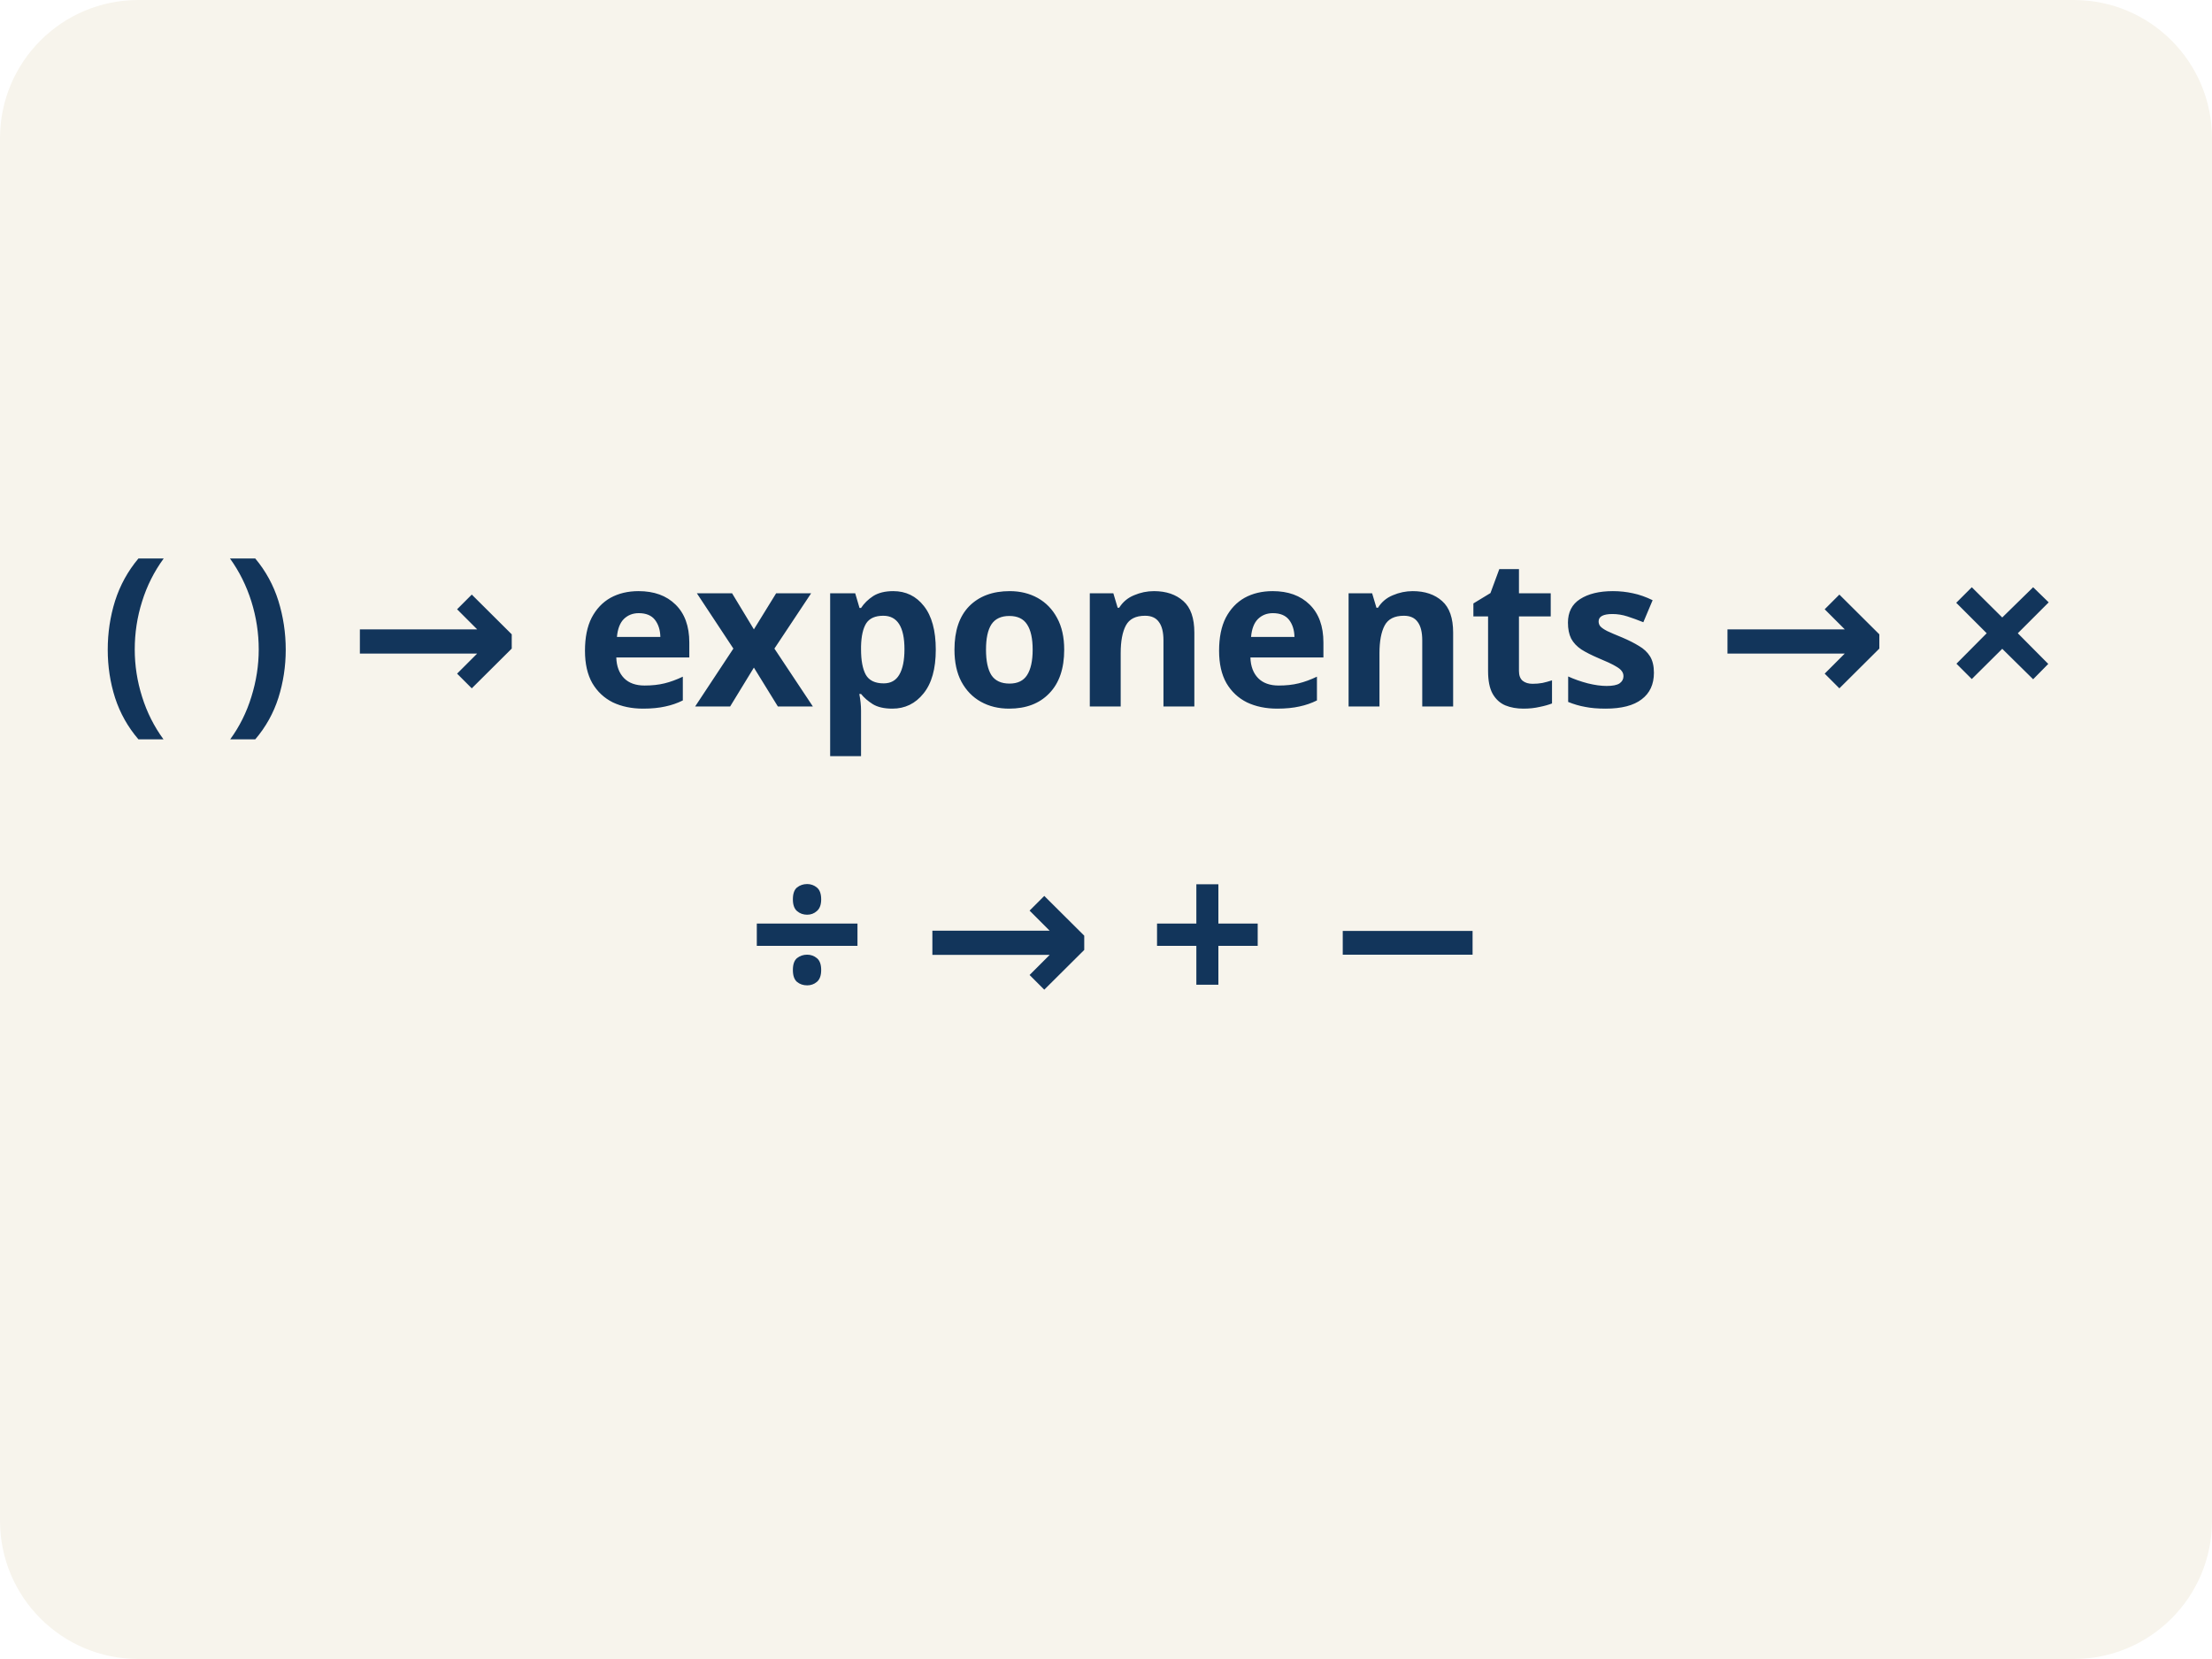
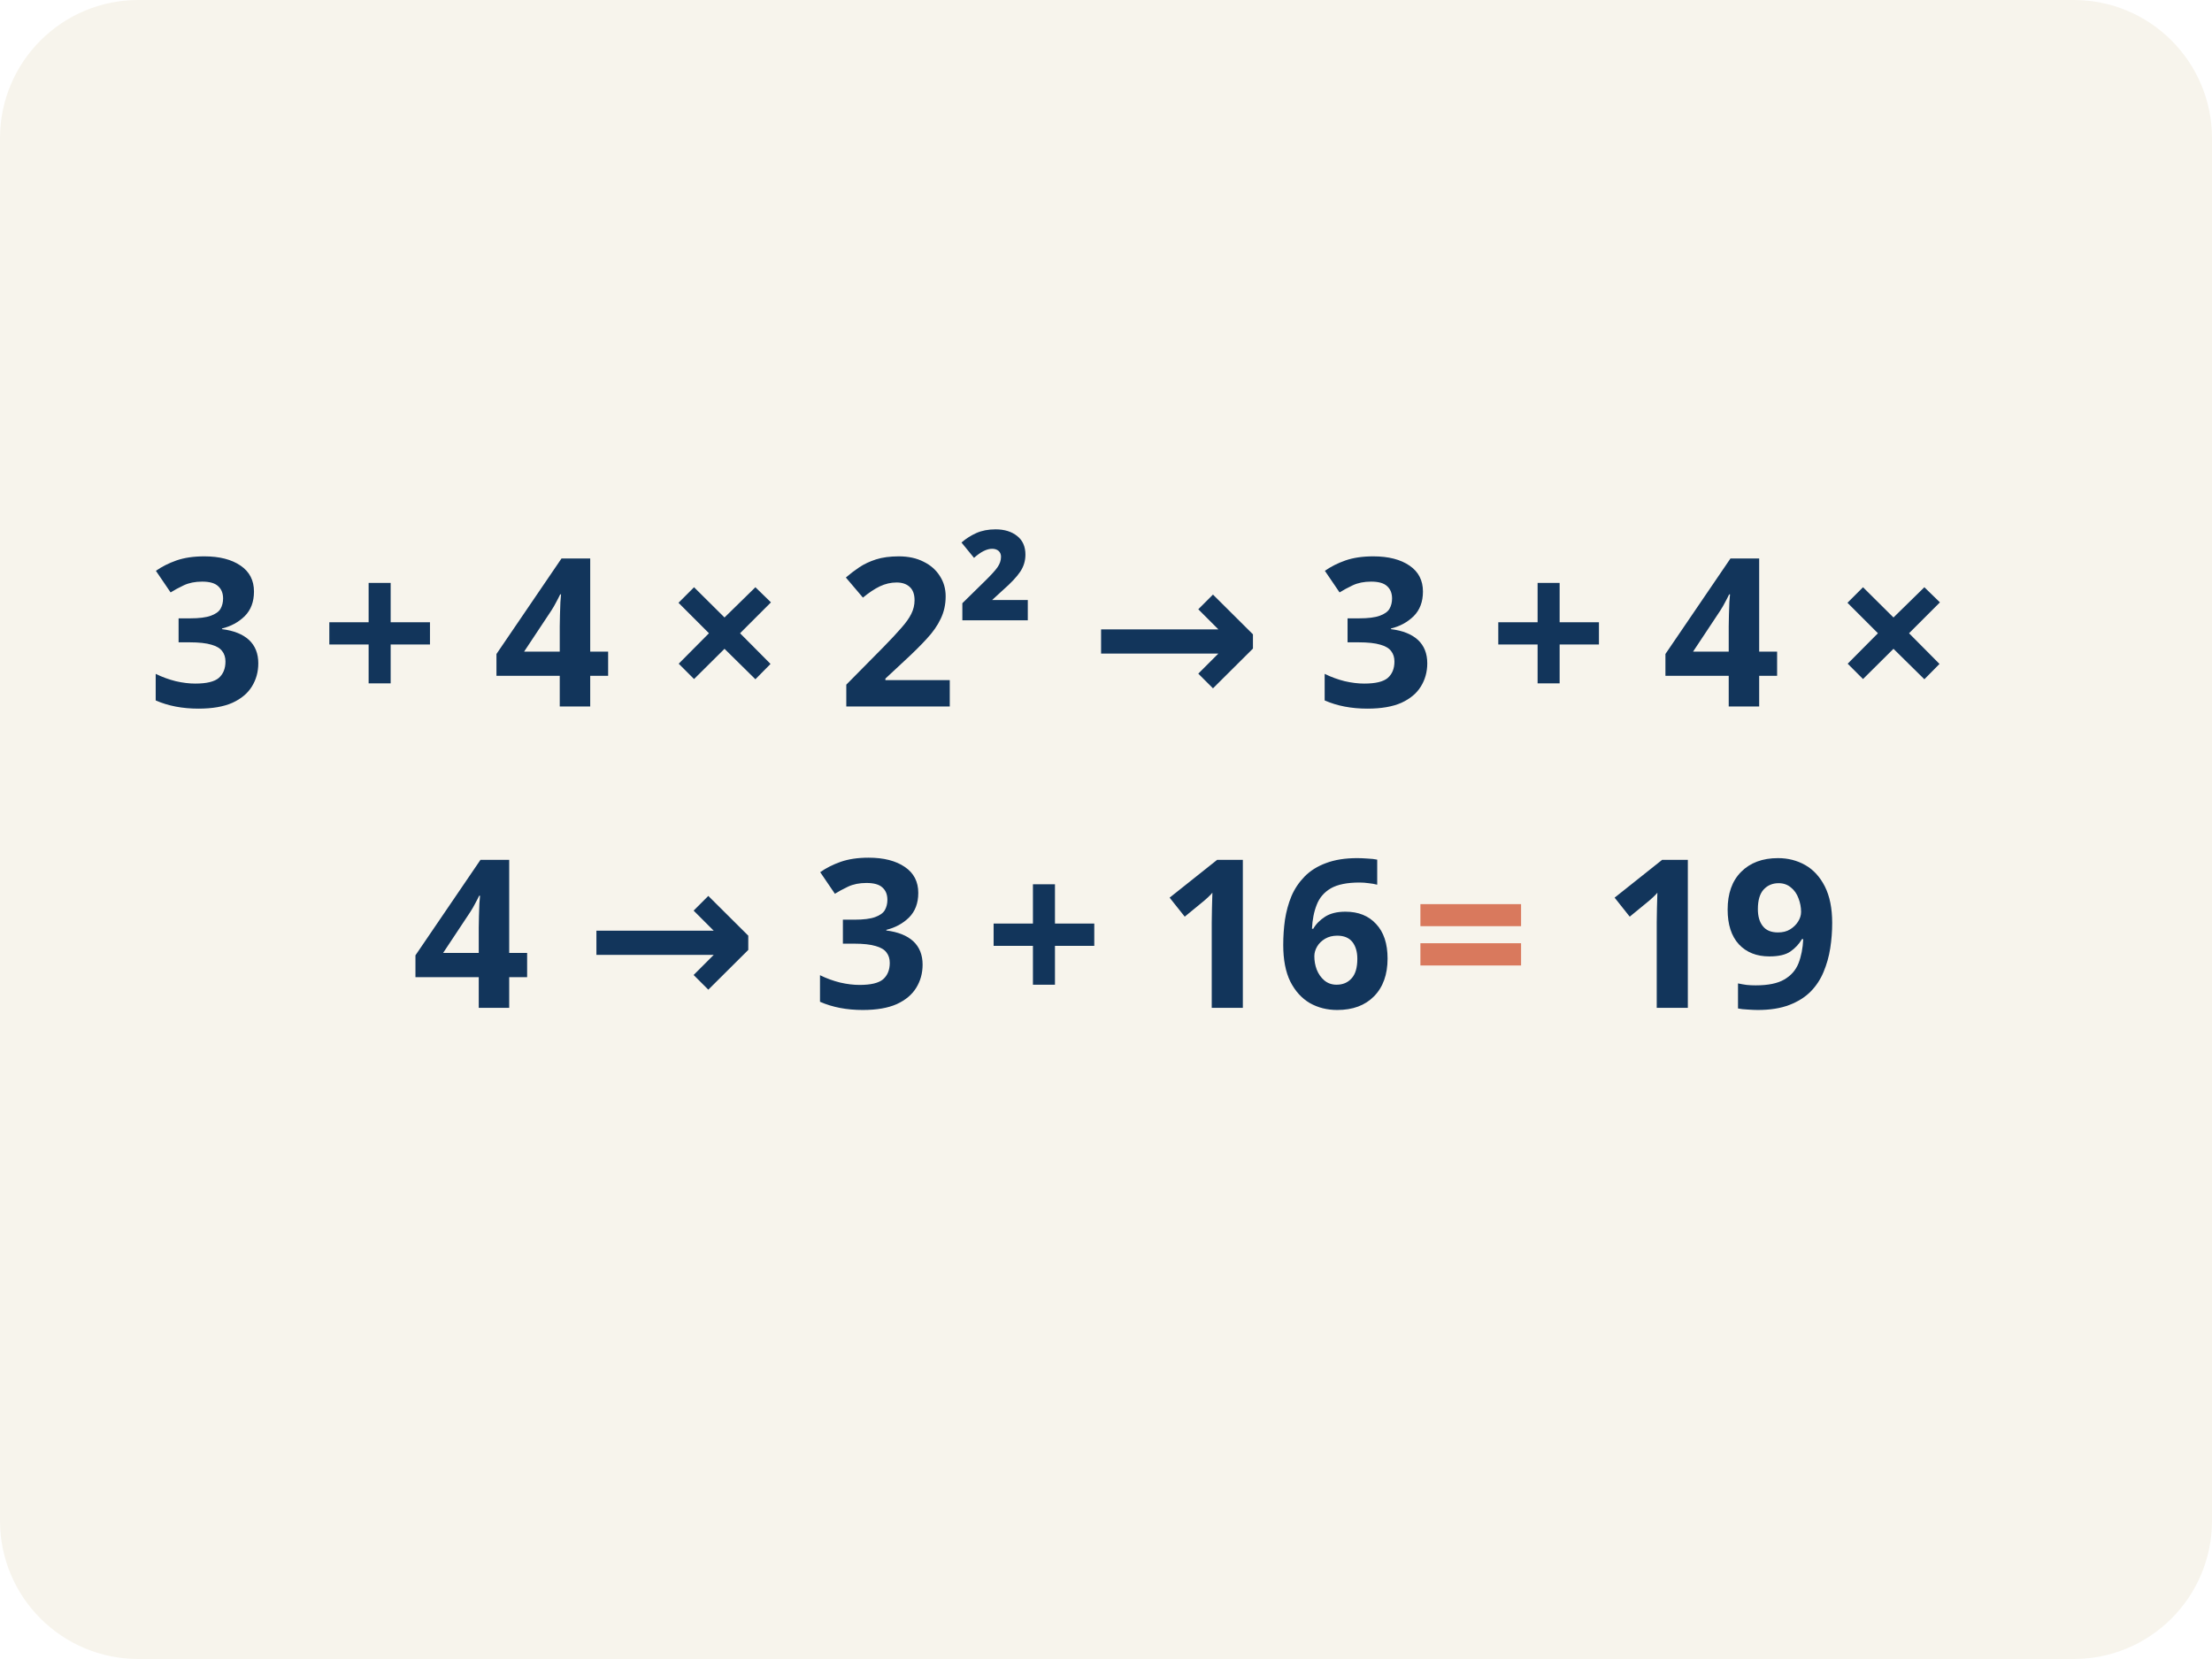
<svg xmlns="http://www.w3.org/2000/svg" viewBox="0 0 160 120" role="img" aria-labelledby="t">
  <rect x="0" y="0" width="160" height="120" rx="10" fill="#f7f4ec" />
-   <text x="7.2" y="51.1" font-family="Outfit, system-ui, sans-serif" font-size="15" font-weight="800" fill="#12355b" textLength="145.5" lengthAdjust="spacingAndGlyphs" class="row" xml:space="preserve">( ) → exponents → ×</text>
-   <text x="54.1" y="72.9" font-family="Outfit, system-ui, sans-serif" font-size="15" font-weight="800" fill="#12355b" textLength="51.9" lengthAdjust="spacingAndGlyphs" class="row" xml:space="preserve">÷ → + −</text>
+   <text x="10.7" y="51.1" font-family="Outfit, system-ui, sans-serif" font-size="15" font-weight="800" fill="#12355b" textLength="138.6" lengthAdjust="spacingAndGlyphs" class="row" xml:space="preserve">3 + 4 × 2² → 3 + 4 ×</text>
+   <text x="29.8" y="72.9" font-family="Outfit, system-ui, sans-serif" font-size="15" font-weight="800" fill="#12355b" textLength="72.3" lengthAdjust="spacingAndGlyphs" class="row" xml:space="preserve">4 → 3 + 16 </text>
+   <text x="102.1" y="72.9" font-family="Outfit, system-ui, sans-serif" font-size="15" font-weight="800" fill="#d9795d" textLength="9.9" lengthAdjust="spacingAndGlyphs" class="row" xml:space="preserve">=</text>
+   <text x="112" y="72.9" font-family="Outfit, system-ui, sans-serif" font-size="15" font-weight="800" fill="#12355b" textLength="18.3" lengthAdjust="spacingAndGlyphs" class="row" xml:space="preserve"> 19</text>
</svg>
